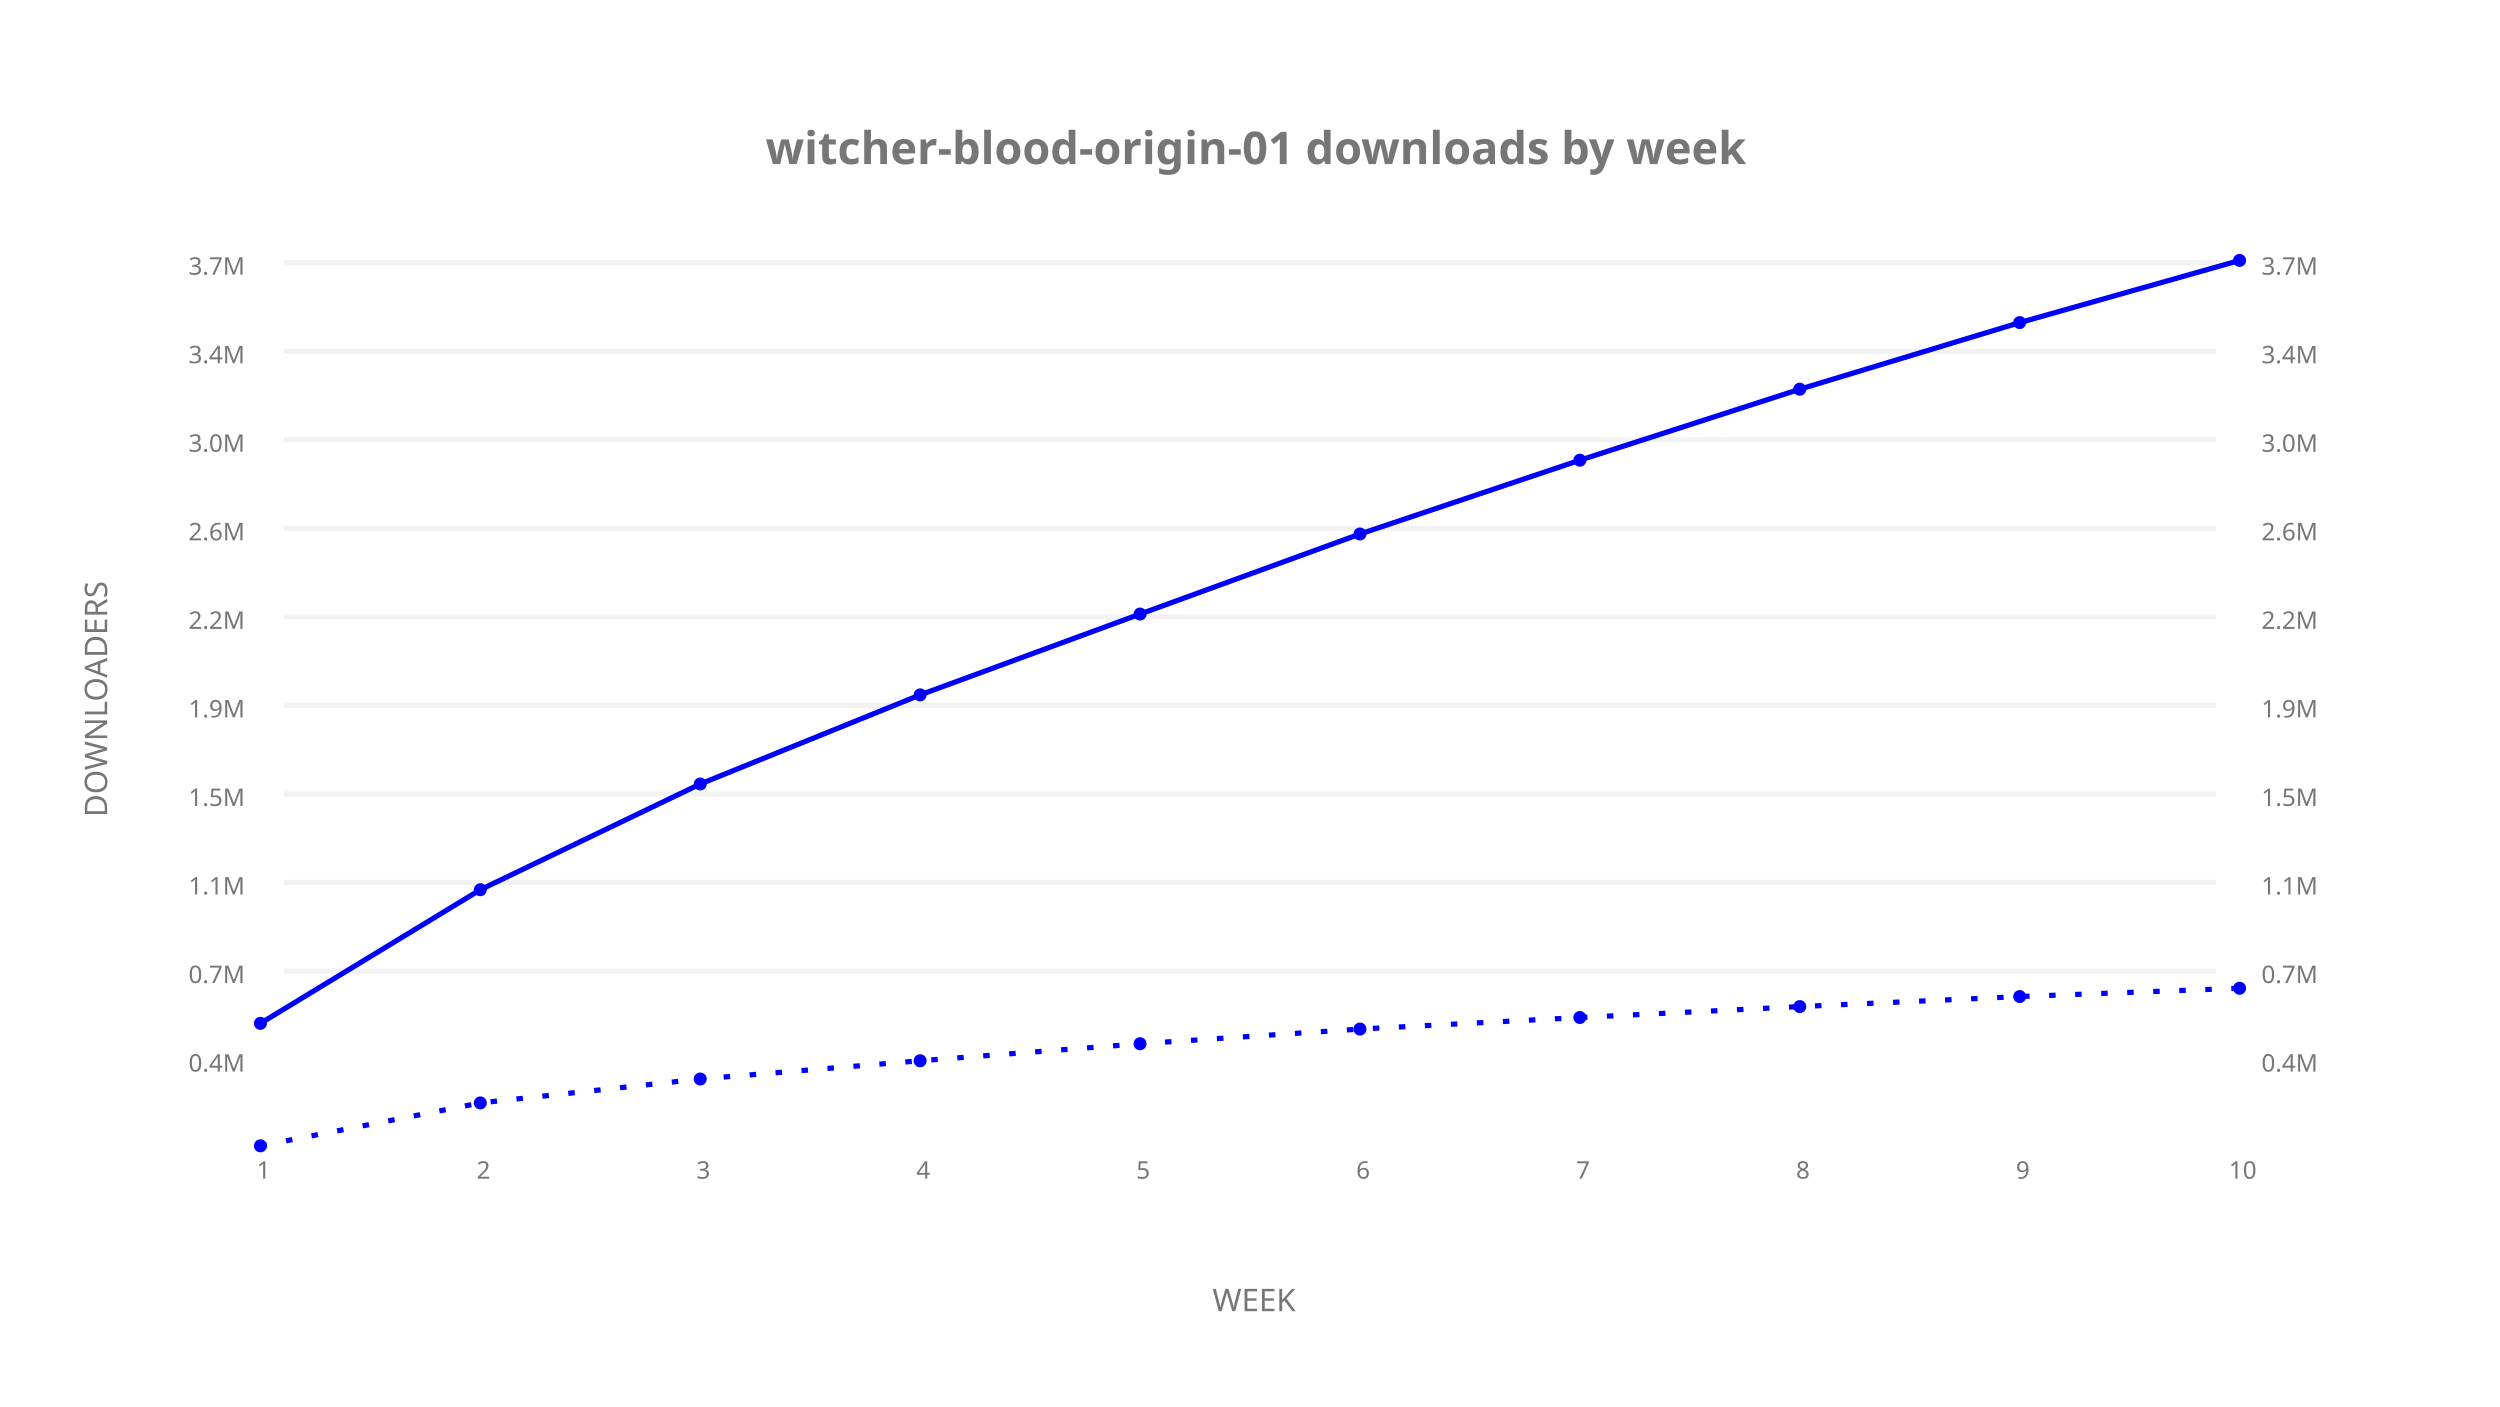
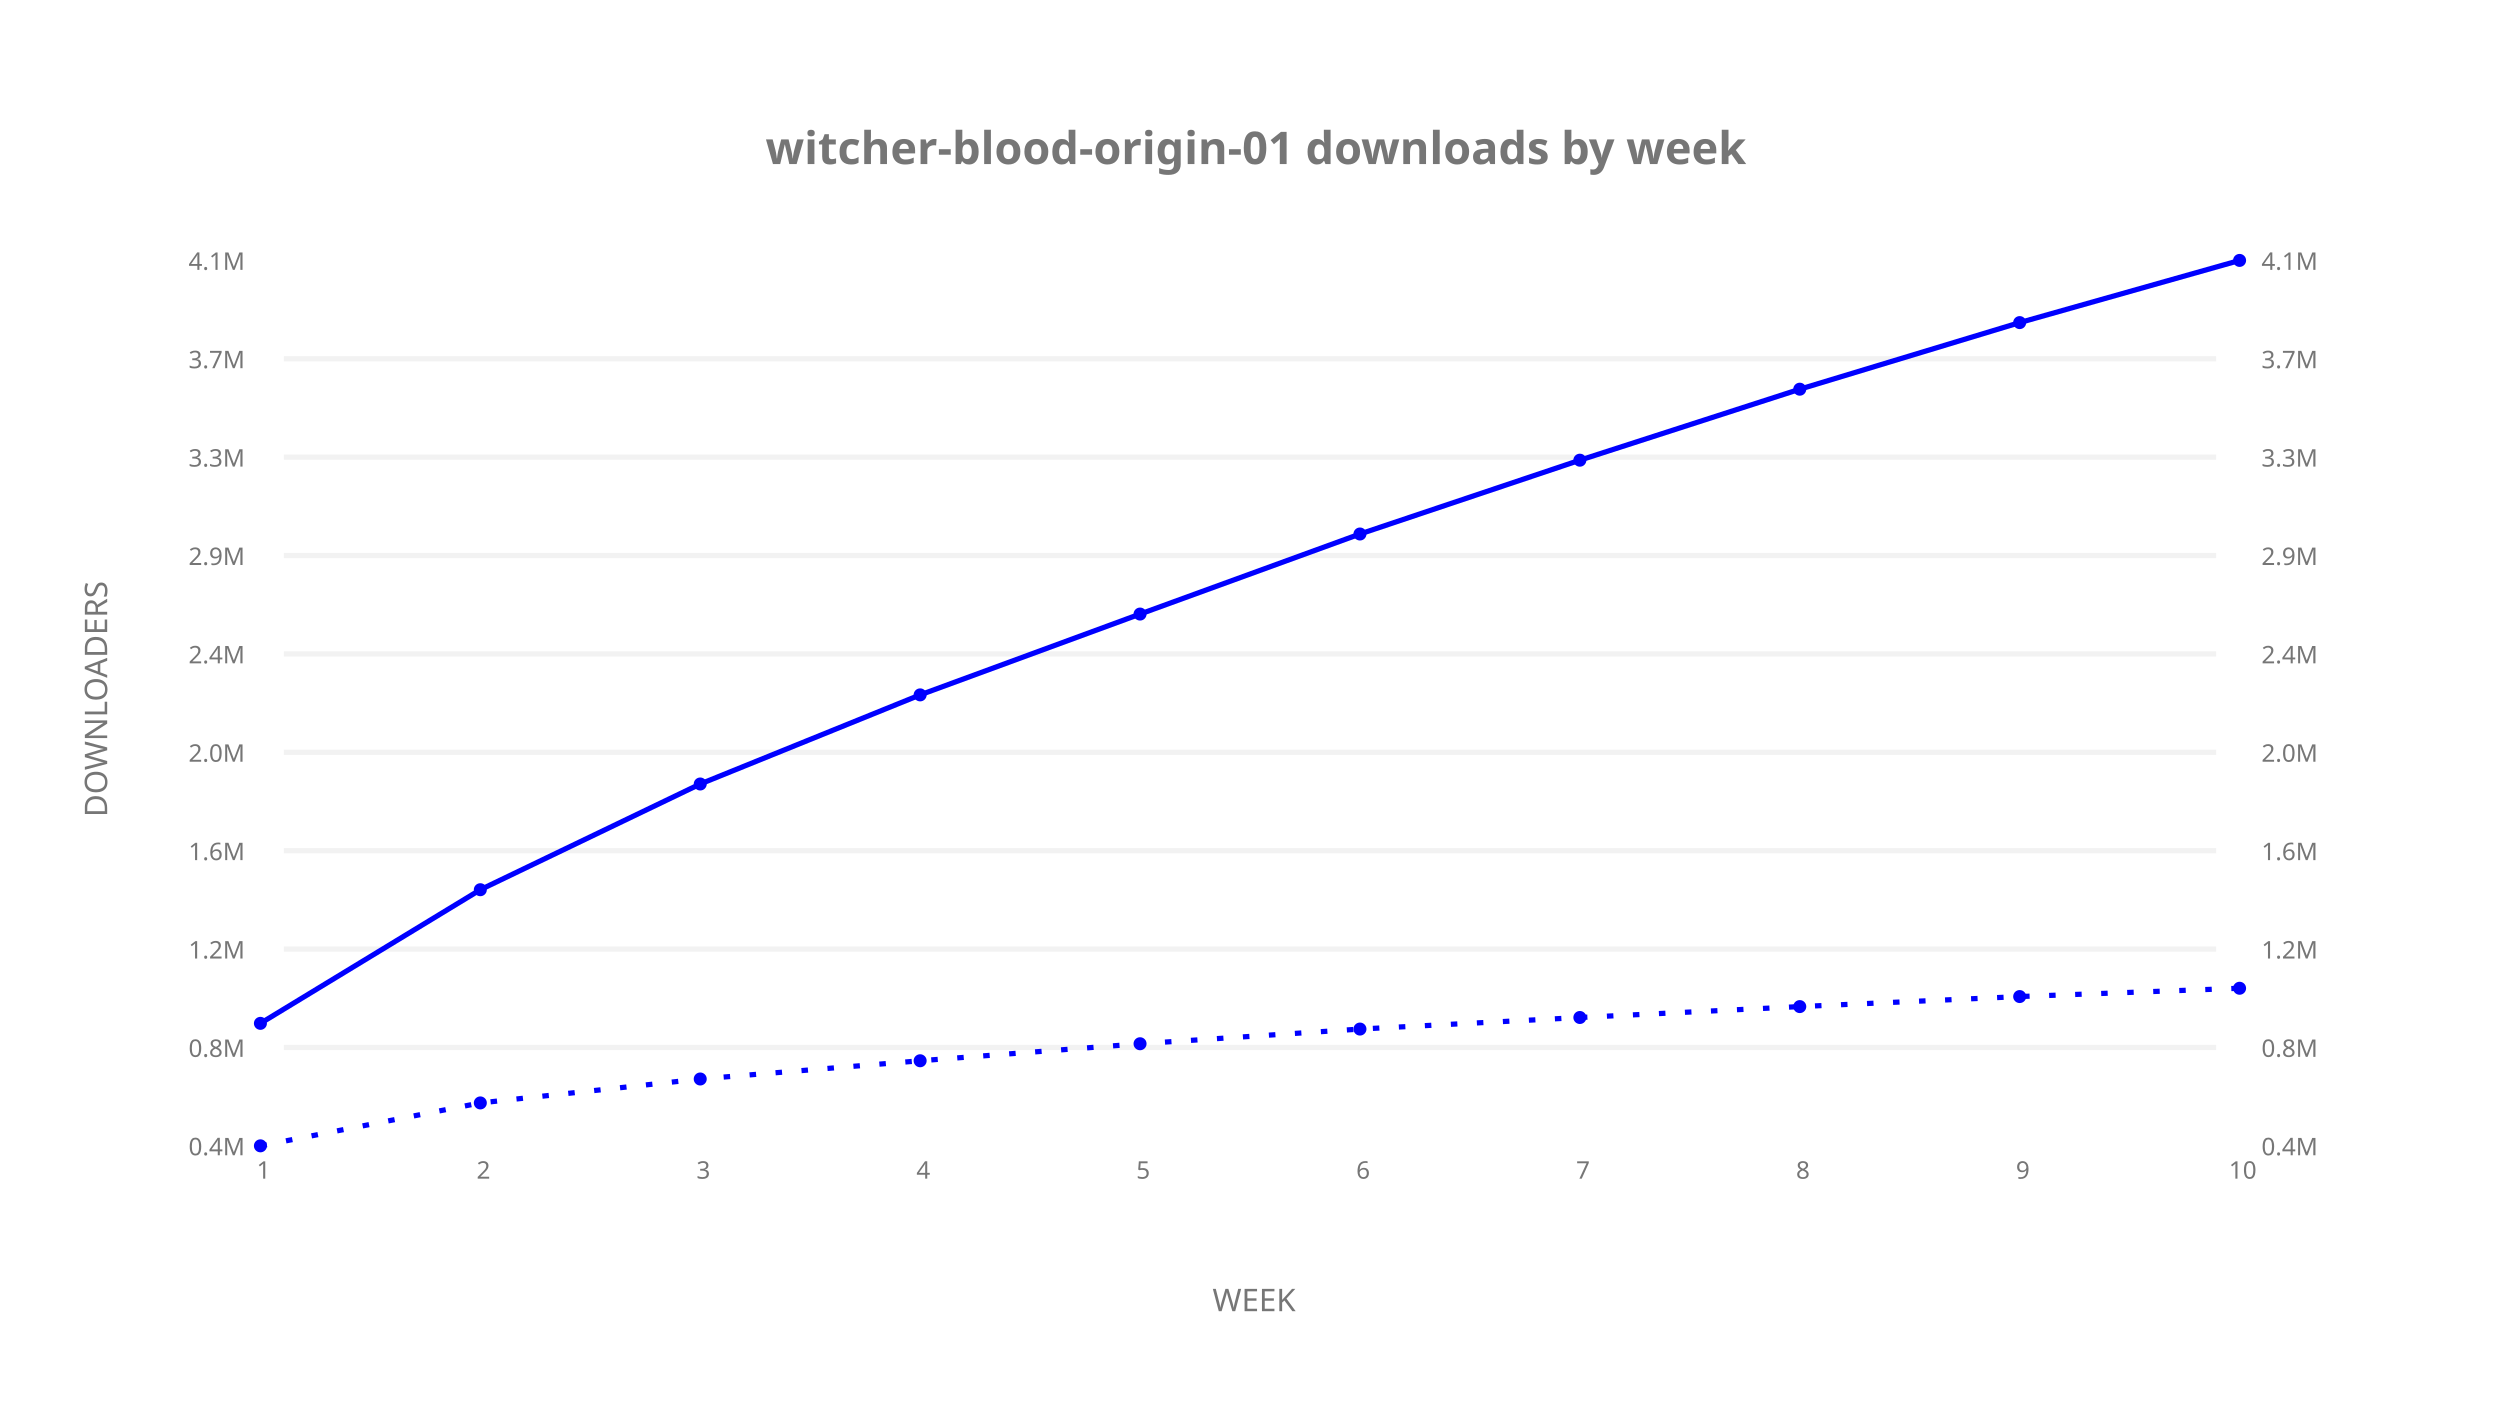
<svg xmlns="http://www.w3.org/2000/svg" xml:space="preserve" id="witcher-blood-origin-01-downloads-by-week-witcher-blood-origin-01-week" x="0px" y="0px" width="1920px" height="1080px" viewBox="0 0 1920 1080" enable-background="new 0 0 1920 1080" role="img">
  <g id="annotations">
    <text x="960" y="126" font-family="Atkinson Hyperlegible" font-size="26pt" text-anchor="middle" text-align="center" font-weight="600" font-style="normal" style="fill:rgb(118,118,118); fill-opacity:1; stroke:rgb(118,118,118); stroke-opacity:0; stroke-width:0.5"> witcher-blood-origin-01 downloads by week</text>
    <g id="axes-lines">
      <text x="960" y="1007" font-family="Atkinson Hyperlegible" font-size="18pt" text-anchor="middle" text-align="center" font-weight="500" font-style="normal" style="fill:rgb(118,118,118); fill-opacity:1; stroke:rgb(118,118,118); stroke-opacity:0; stroke-width:0.5"> WEEK</text>
      <text x="73" y="540" font-family="Atkinson Hyperlegible" font-size="18pt" text-anchor="middle" text-align="center" dominant-baseline="central" font-weight="500" font-style="normal" style="fill:rgb(118,118,118); fill-opacity:1; stroke:rgb(118,118,118); stroke-opacity:0; stroke-width:0.5" transform="rotate(-90,73,540)"> DOWNLOADERS</text>
    </g>
    <g id="tic-y-label-lines">
-       <line x1="218" y1="745.745" x2="1702" y2="745.745" style="fill:rgb(0,0,255); fill-opacity:0; stroke:rgb(242,242,242); stroke-opacity:1; stroke-width:4" />
-       <line x1="218" y1="677.745" x2="1702" y2="677.745" style="fill:rgb(0,0,255); fill-opacity:0; stroke:rgb(242,242,242); stroke-opacity:1; stroke-width:4" />
-       <line x1="218" y1="609.745" x2="1702" y2="609.745" style="fill:rgb(0,0,255); fill-opacity:0; stroke:rgb(242,242,242); stroke-opacity:1; stroke-width:4" />
-       <line x1="218" y1="541.745" x2="1702" y2="541.745" style="fill:rgb(0,0,255); fill-opacity:0; stroke:rgb(242,242,242); stroke-opacity:1; stroke-width:4" />
-       <line x1="218" y1="473.745" x2="1702" y2="473.745" style="fill:rgb(0,0,255); fill-opacity:0; stroke:rgb(242,242,242); stroke-opacity:1; stroke-width:4" />
-       <line x1="218" y1="405.745" x2="1702" y2="405.745" style="fill:rgb(0,0,255); fill-opacity:0; stroke:rgb(242,242,242); stroke-opacity:1; stroke-width:4" />
-       <line x1="218" y1="337.745" x2="1702" y2="337.745" style="fill:rgb(0,0,255); fill-opacity:0; stroke:rgb(242,242,242); stroke-opacity:1; stroke-width:4" />
-       <line x1="218" y1="269.745" x2="1702" y2="269.745" style="fill:rgb(0,0,255); fill-opacity:0; stroke:rgb(242,242,242); stroke-opacity:1; stroke-width:4" />
-       <line x1="218" y1="201.745" x2="1702" y2="201.745" style="fill:rgb(0,0,255); fill-opacity:0; stroke:rgb(242,242,242); stroke-opacity:1; stroke-width:4" />
+       <line x1="218" y1="804.444" x2="1702" y2="804.444" style="fill:rgb(0,0,255); fill-opacity:0; stroke:rgb(242,242,242); stroke-opacity:1; stroke-width:4" />
+       <line x1="218" y1="728.889" x2="1702" y2="728.889" style="fill:rgb(0,0,255); fill-opacity:0; stroke:rgb(242,242,242); stroke-opacity:1; stroke-width:4" />
+       <line x1="218" y1="653.333" x2="1702" y2="653.333" style="fill:rgb(0,0,255); fill-opacity:0; stroke:rgb(242,242,242); stroke-opacity:1; stroke-width:4" />
+       <line x1="218" y1="577.778" x2="1702" y2="577.778" style="fill:rgb(0,0,255); fill-opacity:0; stroke:rgb(242,242,242); stroke-opacity:1; stroke-width:4" />
+       <line x1="218" y1="502.222" x2="1702" y2="502.222" style="fill:rgb(0,0,255); fill-opacity:0; stroke:rgb(242,242,242); stroke-opacity:1; stroke-width:4" />
+       <line x1="218" y1="426.667" x2="1702" y2="426.667" style="fill:rgb(0,0,255); fill-opacity:0; stroke:rgb(242,242,242); stroke-opacity:1; stroke-width:4" />
+       <line x1="218" y1="351.111" x2="1702" y2="351.111" style="fill:rgb(0,0,255); fill-opacity:0; stroke:rgb(242,242,242); stroke-opacity:1; stroke-width:4" />
+       <line x1="218" y1="275.556" x2="1702" y2="275.556" style="fill:rgb(0,0,255); fill-opacity:0; stroke:rgb(242,242,242); stroke-opacity:1; stroke-width:4" />
    </g>
    <g id="tic-x-labels">
      <text x="200" y="898" font-family="Atkinson Hyperlegible" font-size="14pt" text-anchor="middle" text-align="center" dominant-baseline="central" font-weight="400" font-style="normal" style="fill:rgb(118,118,118); fill-opacity:1; stroke:rgb(118,118,118); stroke-opacity:0; stroke-width:0.5"> 1</text>
      <text x="368.889" y="898" font-family="Atkinson Hyperlegible" font-size="14pt" text-anchor="middle" text-align="center" dominant-baseline="central" font-weight="400" font-style="normal" style="fill:rgb(118,118,118); fill-opacity:1; stroke:rgb(118,118,118); stroke-opacity:0; stroke-width:0.5"> 2</text>
      <text x="537.778" y="898" font-family="Atkinson Hyperlegible" font-size="14pt" text-anchor="middle" text-align="center" dominant-baseline="central" font-weight="400" font-style="normal" style="fill:rgb(118,118,118); fill-opacity:1; stroke:rgb(118,118,118); stroke-opacity:0; stroke-width:0.5"> 3</text>
      <text x="706.667" y="898" font-family="Atkinson Hyperlegible" font-size="14pt" text-anchor="middle" text-align="center" dominant-baseline="central" font-weight="400" font-style="normal" style="fill:rgb(118,118,118); fill-opacity:1; stroke:rgb(118,118,118); stroke-opacity:0; stroke-width:0.5"> 4</text>
      <text x="875.556" y="898" font-family="Atkinson Hyperlegible" font-size="14pt" text-anchor="middle" text-align="center" dominant-baseline="central" font-weight="400" font-style="normal" style="fill:rgb(118,118,118); fill-opacity:1; stroke:rgb(118,118,118); stroke-opacity:0; stroke-width:0.5"> 5</text>
      <text x="1044.444" y="898" font-family="Atkinson Hyperlegible" font-size="14pt" text-anchor="middle" text-align="center" dominant-baseline="central" font-weight="400" font-style="normal" style="fill:rgb(118,118,118); fill-opacity:1; stroke:rgb(118,118,118); stroke-opacity:0; stroke-width:0.5"> 6</text>
      <text x="1213.333" y="898" font-family="Atkinson Hyperlegible" font-size="14pt" text-anchor="middle" text-align="center" dominant-baseline="central" font-weight="400" font-style="normal" style="fill:rgb(118,118,118); fill-opacity:1; stroke:rgb(118,118,118); stroke-opacity:0; stroke-width:0.5"> 7</text>
      <text x="1382.222" y="898" font-family="Atkinson Hyperlegible" font-size="14pt" text-anchor="middle" text-align="center" dominant-baseline="central" font-weight="400" font-style="normal" style="fill:rgb(118,118,118); fill-opacity:1; stroke:rgb(118,118,118); stroke-opacity:0; stroke-width:0.5"> 8</text>
      <text x="1551.111" y="898" font-family="Atkinson Hyperlegible" font-size="14pt" text-anchor="middle" text-align="center" dominant-baseline="central" font-weight="400" font-style="normal" style="fill:rgb(118,118,118); fill-opacity:1; stroke:rgb(118,118,118); stroke-opacity:0; stroke-width:0.5"> 9</text>
      <text x="1720" y="898" font-family="Atkinson Hyperlegible" font-size="14pt" text-anchor="middle" text-align="center" dominant-baseline="central" font-weight="400" font-style="normal" style="fill:rgb(118,118,118); fill-opacity:1; stroke:rgb(118,118,118); stroke-opacity:0; stroke-width:0.5"> 10</text>
    </g>
    <g id="tic-y-labels">
-       <text x="164" y="815.745" font-family="Atkinson Hyperlegible" font-size="14pt" text-anchor="middle" text-align="center" dominant-baseline="central" font-weight="400" font-style="normal" style="fill:rgb(118,118,118); fill-opacity:1; stroke:rgb(118,118,118); stroke-opacity:0; stroke-width:0.5"> 0.4M</text>
-       <text x="1756" y="815.745" font-family="Atkinson Hyperlegible" font-size="14pt" text-anchor="middle" text-align="center" dominant-baseline="central" font-weight="400" font-style="normal" style="fill:rgb(118,118,118); fill-opacity:1; stroke:rgb(118,118,118); stroke-opacity:0; stroke-width:0.5"> 0.4M</text>
-       <text x="164" y="747.745" font-family="Atkinson Hyperlegible" font-size="14pt" text-anchor="middle" text-align="center" dominant-baseline="central" font-weight="400" font-style="normal" style="fill:rgb(118,118,118); fill-opacity:1; stroke:rgb(118,118,118); stroke-opacity:0; stroke-width:0.5"> 0.7M</text>
-       <text x="1756" y="747.745" font-family="Atkinson Hyperlegible" font-size="14pt" text-anchor="middle" text-align="center" dominant-baseline="central" font-weight="400" font-style="normal" style="fill:rgb(118,118,118); fill-opacity:1; stroke:rgb(118,118,118); stroke-opacity:0; stroke-width:0.5"> 0.7M</text>
-       <text x="164" y="679.745" font-family="Atkinson Hyperlegible" font-size="14pt" text-anchor="middle" text-align="center" dominant-baseline="central" font-weight="400" font-style="normal" style="fill:rgb(118,118,118); fill-opacity:1; stroke:rgb(118,118,118); stroke-opacity:0; stroke-width:0.5"> 1.1M</text>
-       <text x="1756" y="679.745" font-family="Atkinson Hyperlegible" font-size="14pt" text-anchor="middle" text-align="center" dominant-baseline="central" font-weight="400" font-style="normal" style="fill:rgb(118,118,118); fill-opacity:1; stroke:rgb(118,118,118); stroke-opacity:0; stroke-width:0.5"> 1.1M</text>
-       <text x="164" y="611.745" font-family="Atkinson Hyperlegible" font-size="14pt" text-anchor="middle" text-align="center" dominant-baseline="central" font-weight="400" font-style="normal" style="fill:rgb(118,118,118); fill-opacity:1; stroke:rgb(118,118,118); stroke-opacity:0; stroke-width:0.5"> 1.5M</text>
-       <text x="1756" y="611.745" font-family="Atkinson Hyperlegible" font-size="14pt" text-anchor="middle" text-align="center" dominant-baseline="central" font-weight="400" font-style="normal" style="fill:rgb(118,118,118); fill-opacity:1; stroke:rgb(118,118,118); stroke-opacity:0; stroke-width:0.5"> 1.5M</text>
-       <text x="164" y="543.745" font-family="Atkinson Hyperlegible" font-size="14pt" text-anchor="middle" text-align="center" dominant-baseline="central" font-weight="400" font-style="normal" style="fill:rgb(118,118,118); fill-opacity:1; stroke:rgb(118,118,118); stroke-opacity:0; stroke-width:0.5"> 1.9M</text>
-       <text x="1756" y="543.745" font-family="Atkinson Hyperlegible" font-size="14pt" text-anchor="middle" text-align="center" dominant-baseline="central" font-weight="400" font-style="normal" style="fill:rgb(118,118,118); fill-opacity:1; stroke:rgb(118,118,118); stroke-opacity:0; stroke-width:0.5"> 1.9M</text>
-       <text x="164" y="475.745" font-family="Atkinson Hyperlegible" font-size="14pt" text-anchor="middle" text-align="center" dominant-baseline="central" font-weight="400" font-style="normal" style="fill:rgb(118,118,118); fill-opacity:1; stroke:rgb(118,118,118); stroke-opacity:0; stroke-width:0.5"> 2.2M</text>
-       <text x="1756" y="475.745" font-family="Atkinson Hyperlegible" font-size="14pt" text-anchor="middle" text-align="center" dominant-baseline="central" font-weight="400" font-style="normal" style="fill:rgb(118,118,118); fill-opacity:1; stroke:rgb(118,118,118); stroke-opacity:0; stroke-width:0.5"> 2.2M</text>
-       <text x="164" y="407.745" font-family="Atkinson Hyperlegible" font-size="14pt" text-anchor="middle" text-align="center" dominant-baseline="central" font-weight="400" font-style="normal" style="fill:rgb(118,118,118); fill-opacity:1; stroke:rgb(118,118,118); stroke-opacity:0; stroke-width:0.5"> 2.6M</text>
-       <text x="1756" y="407.745" font-family="Atkinson Hyperlegible" font-size="14pt" text-anchor="middle" text-align="center" dominant-baseline="central" font-weight="400" font-style="normal" style="fill:rgb(118,118,118); fill-opacity:1; stroke:rgb(118,118,118); stroke-opacity:0; stroke-width:0.5"> 2.6M</text>
-       <text x="164" y="339.745" font-family="Atkinson Hyperlegible" font-size="14pt" text-anchor="middle" text-align="center" dominant-baseline="central" font-weight="400" font-style="normal" style="fill:rgb(118,118,118); fill-opacity:1; stroke:rgb(118,118,118); stroke-opacity:0; stroke-width:0.5"> 3.0M</text>
-       <text x="1756" y="339.745" font-family="Atkinson Hyperlegible" font-size="14pt" text-anchor="middle" text-align="center" dominant-baseline="central" font-weight="400" font-style="normal" style="fill:rgb(118,118,118); fill-opacity:1; stroke:rgb(118,118,118); stroke-opacity:0; stroke-width:0.5"> 3.0M</text>
-       <text x="164" y="271.745" font-family="Atkinson Hyperlegible" font-size="14pt" text-anchor="middle" text-align="center" dominant-baseline="central" font-weight="400" font-style="normal" style="fill:rgb(118,118,118); fill-opacity:1; stroke:rgb(118,118,118); stroke-opacity:0; stroke-width:0.5"> 3.4M</text>
-       <text x="1756" y="271.745" font-family="Atkinson Hyperlegible" font-size="14pt" text-anchor="middle" text-align="center" dominant-baseline="central" font-weight="400" font-style="normal" style="fill:rgb(118,118,118); fill-opacity:1; stroke:rgb(118,118,118); stroke-opacity:0; stroke-width:0.5"> 3.4M</text>
-       <text x="164" y="203.745" font-family="Atkinson Hyperlegible" font-size="14pt" text-anchor="middle" text-align="center" dominant-baseline="central" font-weight="400" font-style="normal" style="fill:rgb(118,118,118); fill-opacity:1; stroke:rgb(118,118,118); stroke-opacity:0; stroke-width:0.5"> 3.7M</text>
-       <text x="1756" y="203.745" font-family="Atkinson Hyperlegible" font-size="14pt" text-anchor="middle" text-align="center" dominant-baseline="central" font-weight="400" font-style="normal" style="fill:rgb(118,118,118); fill-opacity:1; stroke:rgb(118,118,118); stroke-opacity:0; stroke-width:0.5"> 3.7M</text>
+       <text x="164" y="880" font-family="Atkinson Hyperlegible" font-size="14pt" text-anchor="middle" text-align="center" dominant-baseline="central" font-weight="400" font-style="normal" style="fill:rgb(118,118,118); fill-opacity:1; stroke:rgb(118,118,118); stroke-opacity:0; stroke-width:0.5"> 0.4M</text>
+       <text x="1756" y="880" font-family="Atkinson Hyperlegible" font-size="14pt" text-anchor="middle" text-align="center" dominant-baseline="central" font-weight="400" font-style="normal" style="fill:rgb(118,118,118); fill-opacity:1; stroke:rgb(118,118,118); stroke-opacity:0; stroke-width:0.5"> 0.4M</text>
+       <text x="164" y="804.444" font-family="Atkinson Hyperlegible" font-size="14pt" text-anchor="middle" text-align="center" dominant-baseline="central" font-weight="400" font-style="normal" style="fill:rgb(118,118,118); fill-opacity:1; stroke:rgb(118,118,118); stroke-opacity:0; stroke-width:0.5"> 0.8M</text>
+       <text x="1756" y="804.444" font-family="Atkinson Hyperlegible" font-size="14pt" text-anchor="middle" text-align="center" dominant-baseline="central" font-weight="400" font-style="normal" style="fill:rgb(118,118,118); fill-opacity:1; stroke:rgb(118,118,118); stroke-opacity:0; stroke-width:0.5"> 0.8M</text>
+       <text x="164" y="728.889" font-family="Atkinson Hyperlegible" font-size="14pt" text-anchor="middle" text-align="center" dominant-baseline="central" font-weight="400" font-style="normal" style="fill:rgb(118,118,118); fill-opacity:1; stroke:rgb(118,118,118); stroke-opacity:0; stroke-width:0.5"> 1.2M</text>
+       <text x="1756" y="728.889" font-family="Atkinson Hyperlegible" font-size="14pt" text-anchor="middle" text-align="center" dominant-baseline="central" font-weight="400" font-style="normal" style="fill:rgb(118,118,118); fill-opacity:1; stroke:rgb(118,118,118); stroke-opacity:0; stroke-width:0.5"> 1.2M</text>
+       <text x="164" y="653.333" font-family="Atkinson Hyperlegible" font-size="14pt" text-anchor="middle" text-align="center" dominant-baseline="central" font-weight="400" font-style="normal" style="fill:rgb(118,118,118); fill-opacity:1; stroke:rgb(118,118,118); stroke-opacity:0; stroke-width:0.5"> 1.6M</text>
+       <text x="1756" y="653.333" font-family="Atkinson Hyperlegible" font-size="14pt" text-anchor="middle" text-align="center" dominant-baseline="central" font-weight="400" font-style="normal" style="fill:rgb(118,118,118); fill-opacity:1; stroke:rgb(118,118,118); stroke-opacity:0; stroke-width:0.5"> 1.6M</text>
+       <text x="164" y="577.778" font-family="Atkinson Hyperlegible" font-size="14pt" text-anchor="middle" text-align="center" dominant-baseline="central" font-weight="400" font-style="normal" style="fill:rgb(118,118,118); fill-opacity:1; stroke:rgb(118,118,118); stroke-opacity:0; stroke-width:0.5"> 2.0M</text>
+       <text x="1756" y="577.778" font-family="Atkinson Hyperlegible" font-size="14pt" text-anchor="middle" text-align="center" dominant-baseline="central" font-weight="400" font-style="normal" style="fill:rgb(118,118,118); fill-opacity:1; stroke:rgb(118,118,118); stroke-opacity:0; stroke-width:0.5"> 2.0M</text>
+       <text x="164" y="502.222" font-family="Atkinson Hyperlegible" font-size="14pt" text-anchor="middle" text-align="center" dominant-baseline="central" font-weight="400" font-style="normal" style="fill:rgb(118,118,118); fill-opacity:1; stroke:rgb(118,118,118); stroke-opacity:0; stroke-width:0.5"> 2.4M</text>
+       <text x="1756" y="502.222" font-family="Atkinson Hyperlegible" font-size="14pt" text-anchor="middle" text-align="center" dominant-baseline="central" font-weight="400" font-style="normal" style="fill:rgb(118,118,118); fill-opacity:1; stroke:rgb(118,118,118); stroke-opacity:0; stroke-width:0.5"> 2.4M</text>
+       <text x="164" y="426.667" font-family="Atkinson Hyperlegible" font-size="14pt" text-anchor="middle" text-align="center" dominant-baseline="central" font-weight="400" font-style="normal" style="fill:rgb(118,118,118); fill-opacity:1; stroke:rgb(118,118,118); stroke-opacity:0; stroke-width:0.5"> 2.9M</text>
+       <text x="1756" y="426.667" font-family="Atkinson Hyperlegible" font-size="14pt" text-anchor="middle" text-align="center" dominant-baseline="central" font-weight="400" font-style="normal" style="fill:rgb(118,118,118); fill-opacity:1; stroke:rgb(118,118,118); stroke-opacity:0; stroke-width:0.5"> 2.9M</text>
+       <text x="164" y="351.111" font-family="Atkinson Hyperlegible" font-size="14pt" text-anchor="middle" text-align="center" dominant-baseline="central" font-weight="400" font-style="normal" style="fill:rgb(118,118,118); fill-opacity:1; stroke:rgb(118,118,118); stroke-opacity:0; stroke-width:0.5"> 3.3M</text>
+       <text x="1756" y="351.111" font-family="Atkinson Hyperlegible" font-size="14pt" text-anchor="middle" text-align="center" dominant-baseline="central" font-weight="400" font-style="normal" style="fill:rgb(118,118,118); fill-opacity:1; stroke:rgb(118,118,118); stroke-opacity:0; stroke-width:0.5"> 3.3M</text>
+       <text x="164" y="275.556" font-family="Atkinson Hyperlegible" font-size="14pt" text-anchor="middle" text-align="center" dominant-baseline="central" font-weight="400" font-style="normal" style="fill:rgb(118,118,118); fill-opacity:1; stroke:rgb(118,118,118); stroke-opacity:0; stroke-width:0.5"> 3.7M</text>
+       <text x="1756" y="275.556" font-family="Atkinson Hyperlegible" font-size="14pt" text-anchor="middle" text-align="center" dominant-baseline="central" font-weight="400" font-style="normal" style="fill:rgb(118,118,118); fill-opacity:1; stroke:rgb(118,118,118); stroke-opacity:0; stroke-width:0.5"> 3.7M</text>
+       <text x="164" y="200" font-family="Atkinson Hyperlegible" font-size="14pt" text-anchor="middle" text-align="center" dominant-baseline="central" font-weight="400" font-style="normal" style="fill:rgb(118,118,118); fill-opacity:1; stroke:rgb(118,118,118); stroke-opacity:0; stroke-width:0.5"> 4.1M</text>
+       <text x="1756" y="200" font-family="Atkinson Hyperlegible" font-size="14pt" text-anchor="middle" text-align="center" dominant-baseline="central" font-weight="400" font-style="normal" style="fill:rgb(118,118,118); fill-opacity:1; stroke:rgb(118,118,118); stroke-opacity:0; stroke-width:0.5"> 4.1M</text>
    </g>
  </g>
  <g id="polyline-witcher-blood-origin-01 downloads by week">
    <polyline points="200,785.935 368.889,683.302 537.778,602.11 706.667,533.67 875.556,471.601 1044.44,410.116 1213.33,353.428 1382.22,298.908 1551.11,247.755 1720,200 " style="fill:rgb(0,0,255); fill-opacity:0; stroke:rgb(0,0,255); stroke-opacity:1; stroke-width:4" />
  </g>
  <g id="markers-witcher-blood-origin-01 downloads by week">
    <circle cx="200" cy="785.935" r="5" style="fill:rgb(0,0,255); fill-opacity:1; stroke:rgb(0,0,255); stroke-opacity:0; stroke-width:4">
</circle>
    <circle cx="368.889" cy="683.302" r="5" style="fill:rgb(0,0,255); fill-opacity:1; stroke:rgb(0,0,255); stroke-opacity:0; stroke-width:4">
</circle>
    <circle cx="537.778" cy="602.11" r="5" style="fill:rgb(0,0,255); fill-opacity:1; stroke:rgb(0,0,255); stroke-opacity:0; stroke-width:4">
</circle>
    <circle cx="706.667" cy="533.67" r="5" style="fill:rgb(0,0,255); fill-opacity:1; stroke:rgb(0,0,255); stroke-opacity:0; stroke-width:4">
</circle>
    <circle cx="875.556" cy="471.601" r="5" style="fill:rgb(0,0,255); fill-opacity:1; stroke:rgb(0,0,255); stroke-opacity:0; stroke-width:4">
</circle>
    <circle cx="1044.444" cy="410.116" r="5" style="fill:rgb(0,0,255); fill-opacity:1; stroke:rgb(0,0,255); stroke-opacity:0; stroke-width:4">
</circle>
    <circle cx="1213.333" cy="353.428" r="5" style="fill:rgb(0,0,255); fill-opacity:1; stroke:rgb(0,0,255); stroke-opacity:0; stroke-width:4">
</circle>
    <circle cx="1382.222" cy="298.908" r="5" style="fill:rgb(0,0,255); fill-opacity:1; stroke:rgb(0,0,255); stroke-opacity:0; stroke-width:4">
</circle>
    <circle cx="1551.111" cy="247.755" r="5" style="fill:rgb(0,0,255); fill-opacity:1; stroke:rgb(0,0,255); stroke-opacity:0; stroke-width:4">
</circle>
    <circle cx="1720" cy="200" r="5" style="fill:rgb(0,0,255); fill-opacity:1; stroke:rgb(0,0,255); stroke-opacity:0; stroke-width:4">
</circle>
  </g>
  <g id="polyline-witcher-blood-origin-01 downloads by week uploaders">
    <polyline points="200,880 368.889,847.047 537.778,828.668 706.667,814.665 875.556,801.597 1044.44,790.321 1213.33,781.436 1382.22,773.063 1551.11,765.353 1720,758.983 " stroke-dasharray="5 15" style="fill:rgb(0,0,255); fill-opacity:0; stroke:rgb(0,0,255); stroke-opacity:1; stroke-width:4" />
  </g>
  <g id="markers-witcher-blood-origin-01 downloads by week uploaders">
    <circle cx="200" cy="880" r="5" style="fill:rgb(0,0,255); fill-opacity:1; stroke:rgb(0,0,255); stroke-opacity:0; stroke-width:4">
</circle>
    <circle cx="368.889" cy="847.047" r="5" style="fill:rgb(0,0,255); fill-opacity:1; stroke:rgb(0,0,255); stroke-opacity:0; stroke-width:4">
</circle>
    <circle cx="537.778" cy="828.668" r="5" style="fill:rgb(0,0,255); fill-opacity:1; stroke:rgb(0,0,255); stroke-opacity:0; stroke-width:4">
</circle>
    <circle cx="706.667" cy="814.665" r="5" style="fill:rgb(0,0,255); fill-opacity:1; stroke:rgb(0,0,255); stroke-opacity:0; stroke-width:4">
</circle>
    <circle cx="875.556" cy="801.597" r="5" style="fill:rgb(0,0,255); fill-opacity:1; stroke:rgb(0,0,255); stroke-opacity:0; stroke-width:4">
</circle>
    <circle cx="1044.444" cy="790.321" r="5" style="fill:rgb(0,0,255); fill-opacity:1; stroke:rgb(0,0,255); stroke-opacity:0; stroke-width:4">
</circle>
    <circle cx="1213.333" cy="781.436" r="5" style="fill:rgb(0,0,255); fill-opacity:1; stroke:rgb(0,0,255); stroke-opacity:0; stroke-width:4">
</circle>
    <circle cx="1382.222" cy="773.063" r="5" style="fill:rgb(0,0,255); fill-opacity:1; stroke:rgb(0,0,255); stroke-opacity:0; stroke-width:4">
</circle>
    <circle cx="1551.111" cy="765.353" r="5" style="fill:rgb(0,0,255); fill-opacity:1; stroke:rgb(0,0,255); stroke-opacity:0; stroke-width:4">
</circle>
    <circle cx="1720" cy="758.983" r="5" style="fill:rgb(0,0,255); fill-opacity:1; stroke:rgb(0,0,255); stroke-opacity:0; stroke-width:4">
</circle>
  </g>
</svg>
